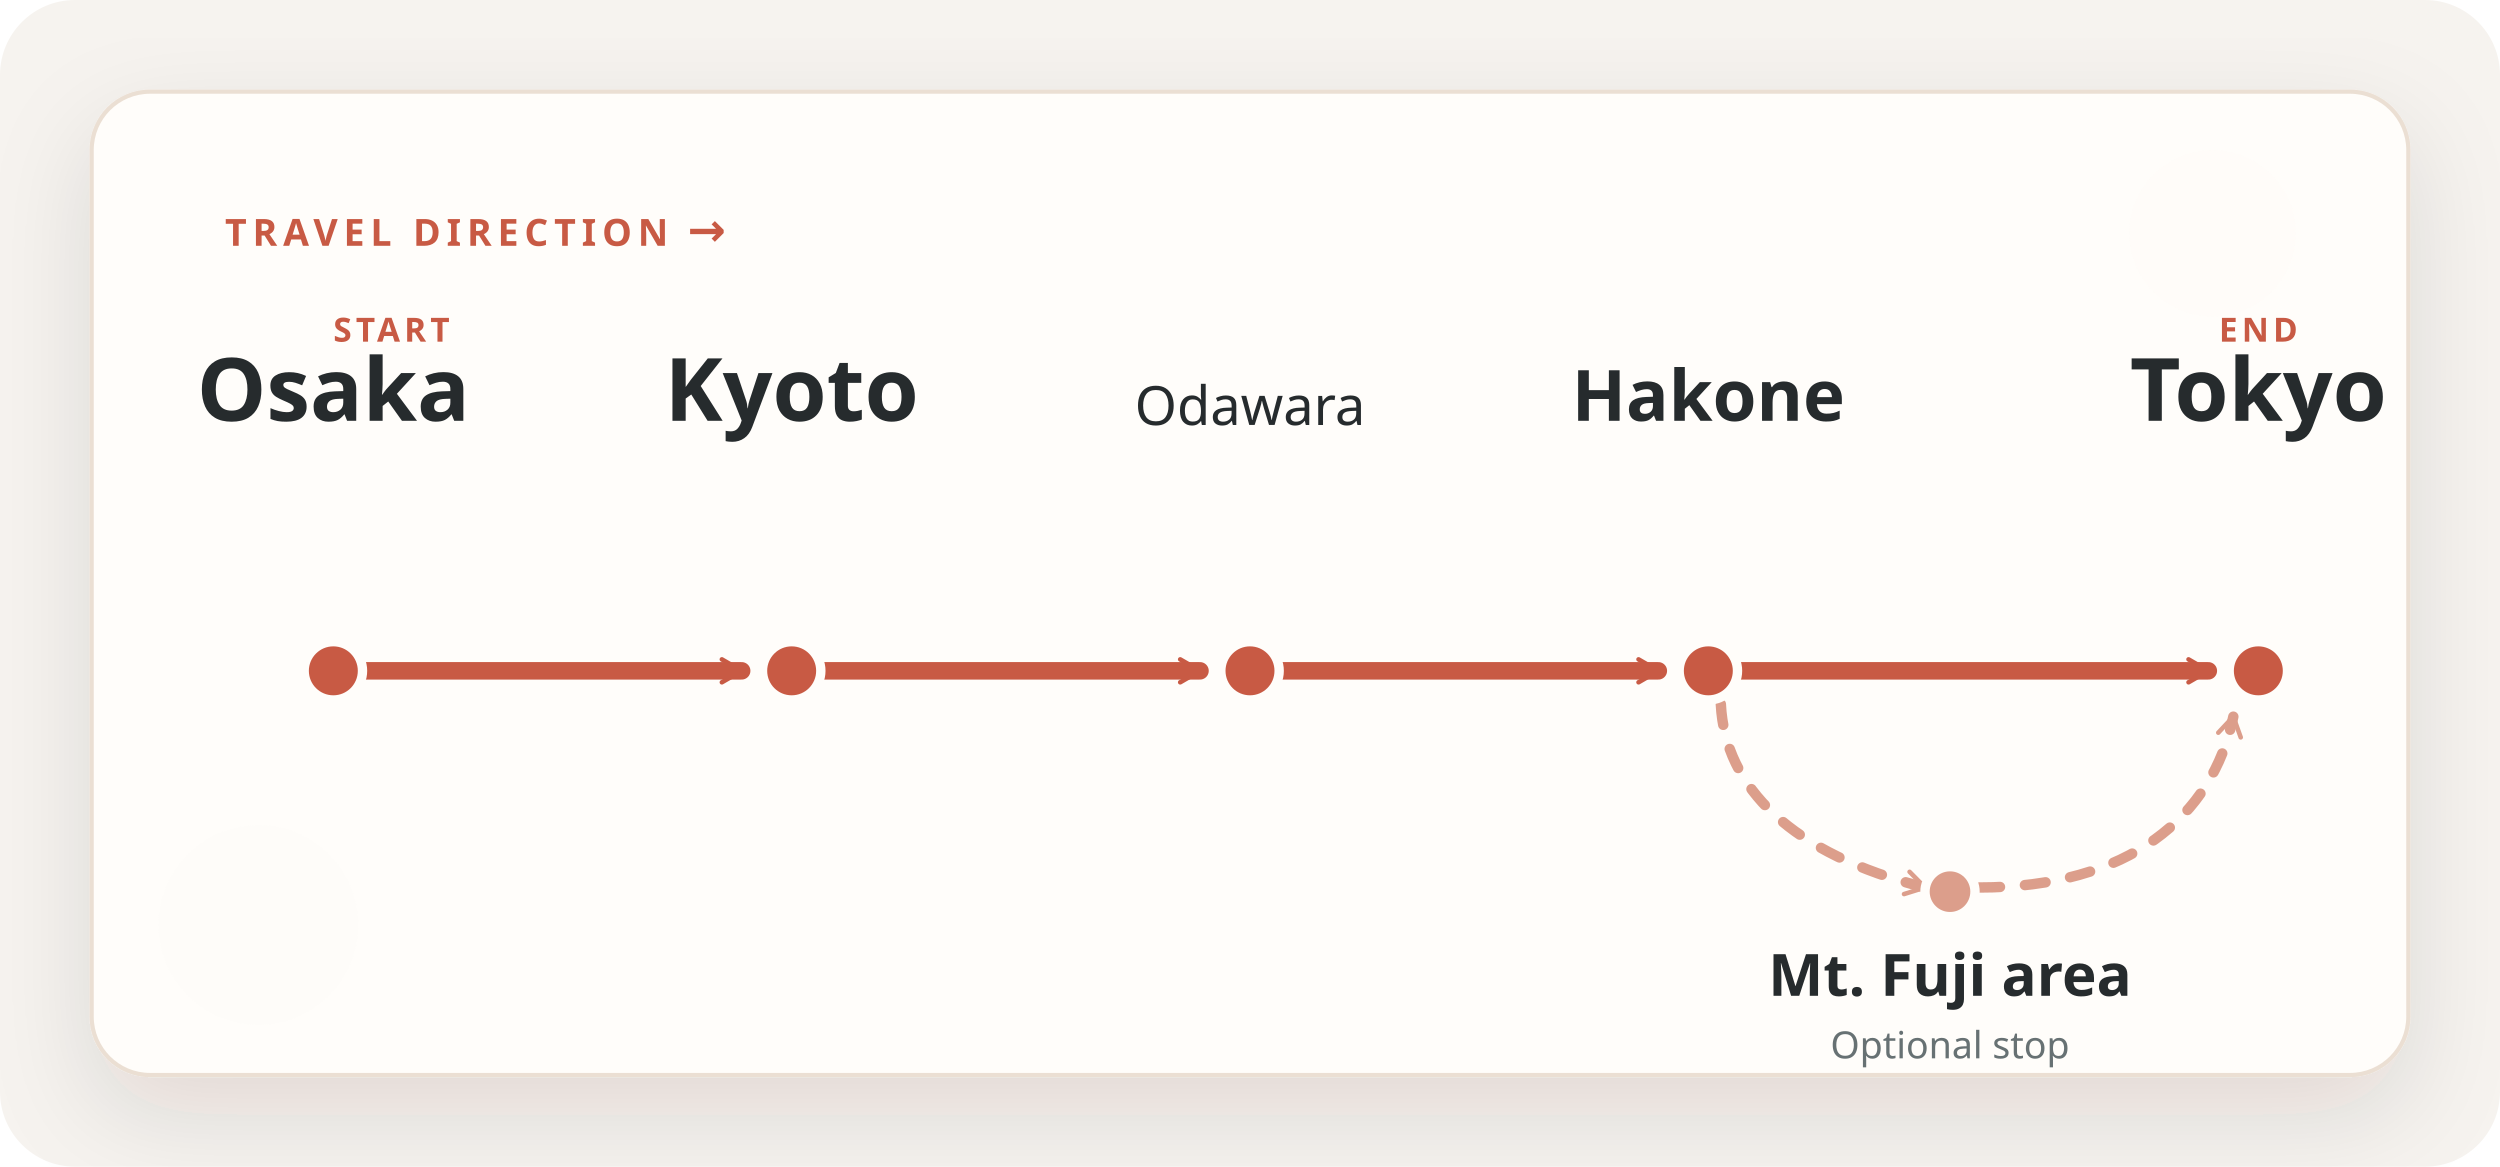
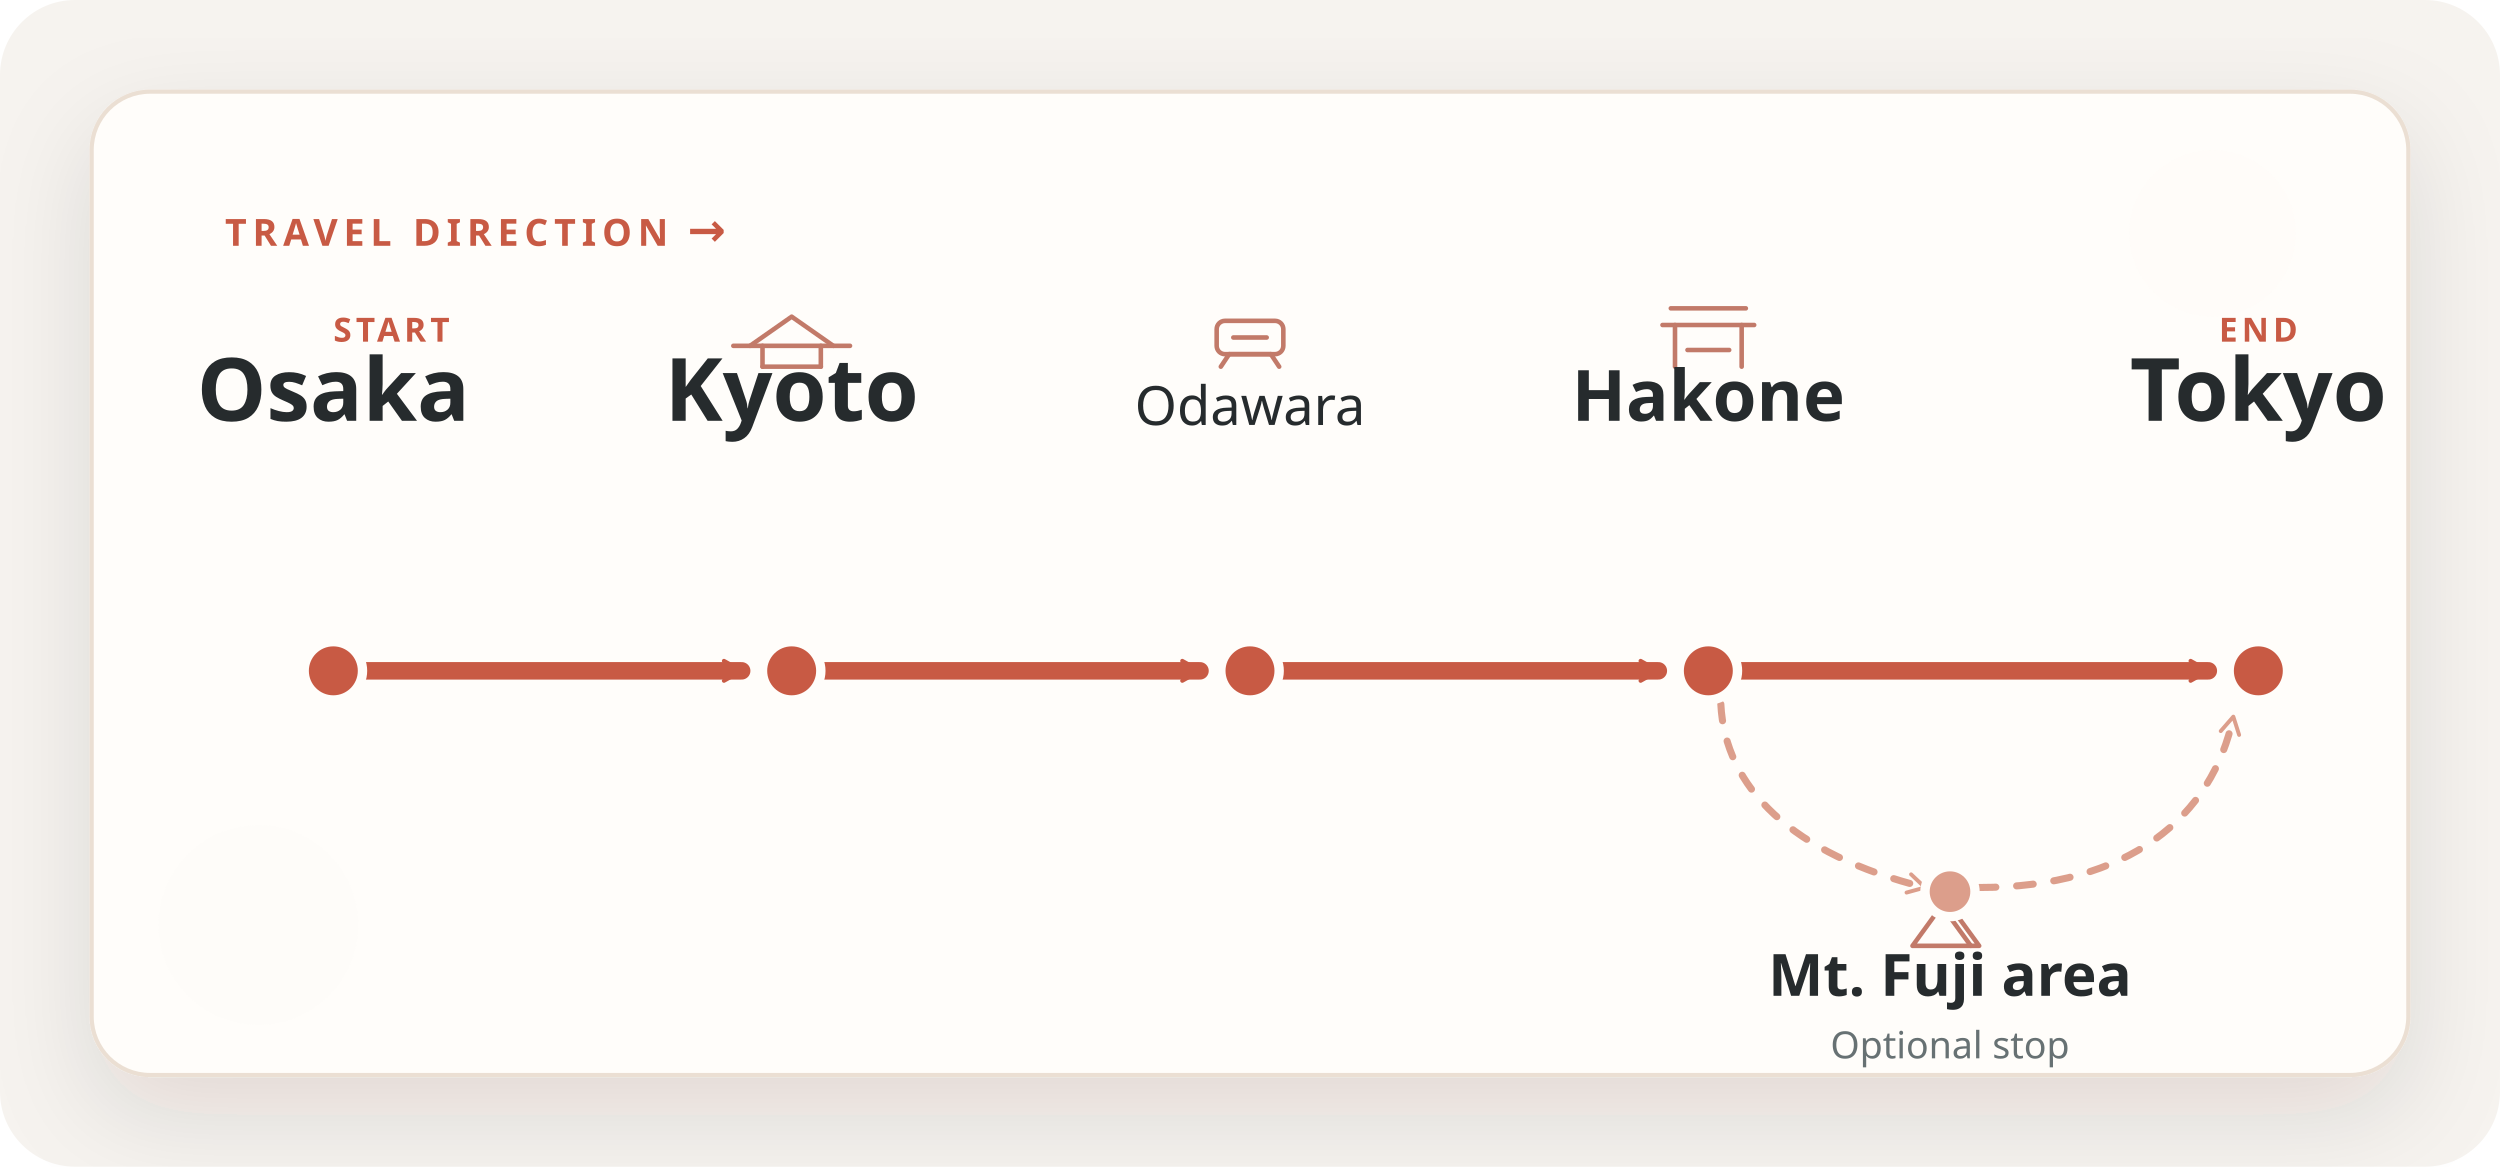
<svg xmlns="http://www.w3.org/2000/svg" viewBox="0 0 1200 560" role="img" aria-labelledby="title desc">
  <defs>
    <filter id="panelShadow" x="-12%" y="-12%" width="124%" height="124%">
      <feDropShadow dx="0" dy="18" stdDeviation="24" flood-color="#3c2b23" flood-opacity="0.11" />
    </filter>
-     <marker id="routeArrow" markerWidth="15" markerHeight="15" refX="11.5" refY="7.5" orient="auto" markerUnits="userSpaceOnUse">
-       <path d="M2 2L11.5 7.5L2 13" fill="none" stroke="#c85a44" stroke-width="2.2" stroke-linecap="round" stroke-linejoin="round" />
+     <marker id="routeArrow" markerWidth="13.5" markerHeight="13.5" refX="10.5" refY="6.75" orient="auto" markerUnits="userSpaceOnUse">
+       <path d="M2 2L10.5 6.75L2 11.5" fill="none" stroke="#c85a44" stroke-width="2" stroke-linecap="round" stroke-linejoin="round" />
    </marker>
-     <marker id="detourArrow" markerWidth="15" markerHeight="15" refX="11" refY="7.5" orient="auto" markerUnits="userSpaceOnUse">
-       <path d="M2 2L11 7.5L2 13" fill="none" stroke="#dc9e8b" stroke-width="2.2" stroke-linecap="round" stroke-linejoin="round" />
+     <marker id="detourArrow" markerWidth="13" markerHeight="13" refX="10" refY="6.5" orient="auto" markerUnits="userSpaceOnUse">
+       <path d="M2 2L10 6.5L2 11" fill="none" stroke="#dc9e8b" stroke-width="1.9" stroke-linecap="round" stroke-linejoin="round" />
    </marker>
  </defs>
  <rect width="1200" height="560" rx="36" fill="#f6f3ef" />
  <g filter="url(#panelShadow)">
    <rect x="44" y="44" width="1112" height="472" rx="28" fill="#fffdfa" stroke="#ebdfd3" stroke-width="2" />
  </g>
  <circle cx="1062" cy="112" r="40" fill="#f3ddd4" opacity="0.03" />
  <circle cx="124" cy="444" r="48" fill="#dfe8e2" opacity="0.03" />
  <g font-family="'Avenir Next', 'Hiragino Sans', sans-serif">
    <text x="108" y="118" fill="#c85a44" font-size="18" font-weight="700" letter-spacing="2.8">TRAVEL DIRECTION</text>
    <text x="330" y="118" fill="#c85a44" font-size="22" font-weight="700">→</text>
    <text x="160" y="164" fill="#c85a44" font-size="16" font-weight="700" letter-spacing="2">START</text>
    <text x="1084" y="164" text-anchor="middle" fill="#c85a44" font-size="16" font-weight="700" letter-spacing="2">END</text>
  </g>
+   <g fill="none" stroke="#b86552" stroke-width="2.2" stroke-linecap="round" stroke-linejoin="round" opacity="0.86">
+     <path d="M352 166H408" />
+     <path d="M360 166L380 152L400 166" />
+     <path d="M366 166V176" />
+     <path d="M394 166V176" />
+     <path d="M366 176H394" />
+     <rect x="584" y="154" width="32" height="16" rx="4" />
+     <path d="M592 162H608" />
+     <path d="M590 170H610" />
+     <path d="M590 170L586 176" />
+     <path d="M610 170L614 176" />
+     <path d="M804 176V156" />
+     <path d="M836 176V156" />
+     <path d="M798 156H842" />
+     <path d="M802 148H838" />
+     <path d="M810 168H830" />
+     <path d="M918 454L934 432L950 454Z" />
+     <path d="M930 432L946 454" />
+   </g>
  <g fill="none" stroke="#c85a44" stroke-width="8.4" stroke-linecap="round" stroke-linejoin="round">
    <path d="M175 322H356" marker-end="url(#routeArrow)" />
    <path d="M395 322H576" marker-end="url(#routeArrow)" />
    <path d="M615 322H796" marker-end="url(#routeArrow)" />
    <path d="M835 322H1060" marker-end="url(#routeArrow)" />
  </g>
-   <g fill="none" stroke="#dc9e8b" stroke-width="5" stroke-linecap="round" stroke-linejoin="round" stroke-dasharray="10 12">
+   <g fill="none" stroke="#dc9e8b" stroke-width="3.4" stroke-linecap="round" stroke-linejoin="round" stroke-dasharray="8 10">
    <path d="M826 338C828 378 860 410 924 426" marker-end="url(#detourArrow)" />
    <path d="M950 426C1022 426 1062 392 1072 344" marker-end="url(#detourArrow)" />
  </g>
  <g fill="#c85a44" stroke="#fffdfa" stroke-width="4.5">
    <circle cx="160" cy="322" r="14" />
    <circle cx="380" cy="322" r="14" />
    <circle cx="600" cy="322" r="14" />
    <circle cx="820" cy="322" r="14" />
    <circle cx="1084" cy="322" r="14" />
    <circle cx="936" cy="428" r="12" fill="#dc9e8b" />
  </g>
  <g fill="#262b2d" text-anchor="middle" font-family="'Avenir Next', 'Hiragino Sans', sans-serif">
    <text x="160" y="202" font-size="42" font-weight="700">Osaka</text>
    <text x="380" y="202" font-size="42" font-weight="700">Kyoto</text>
-     <text x="600" y="204" font-size="26" font-weight="540">Odawara</text>
+     <text x="600" y="204" font-size="26" font-weight="500">Odawara</text>
    <text x="820" y="202" font-size="34" font-weight="650">Hakone</text>
    <text x="1084" y="202" font-size="42" font-weight="700">Tokyo</text>
  </g>
  <g fill="#262b2d" text-anchor="middle" font-family="'Avenir Next', 'Hiragino Sans', sans-serif">
    <text x="936" y="478" font-size="28" font-weight="700">Mt. Fuji area</text>
    <text x="936" y="508" font-size="18" font-weight="500" fill="#677173">Optional stop</text>
  </g>
</svg>
